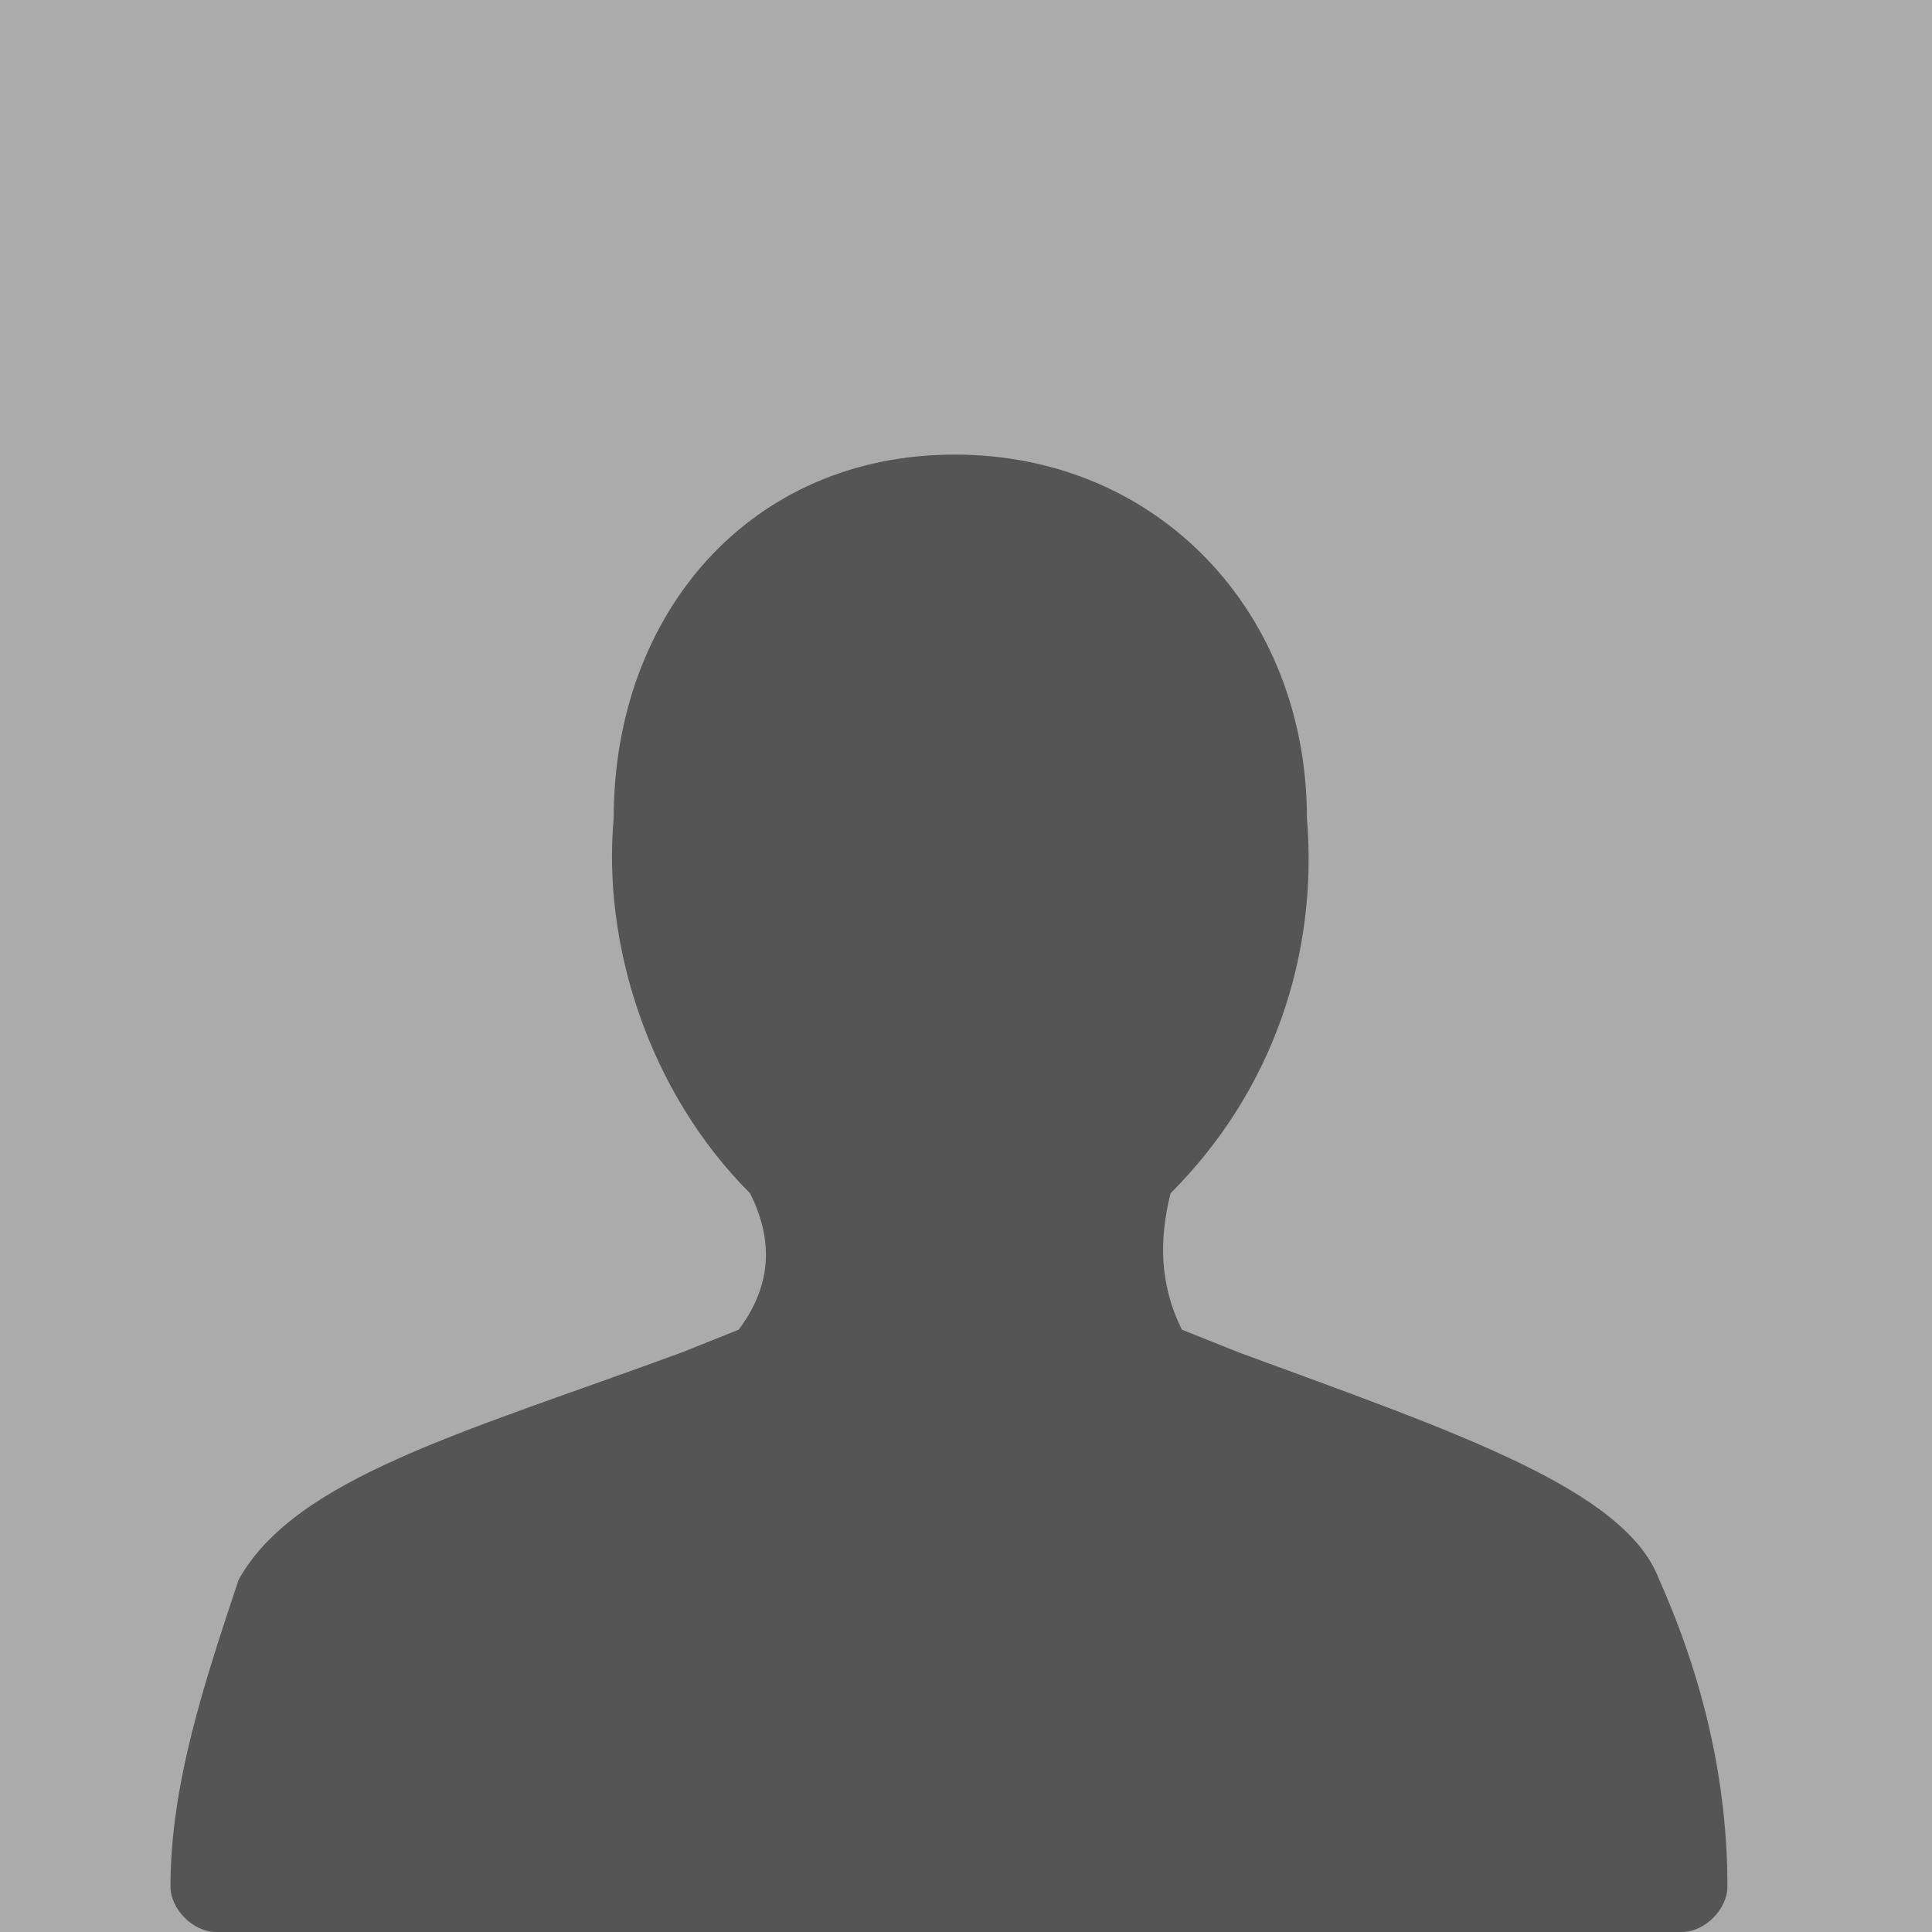
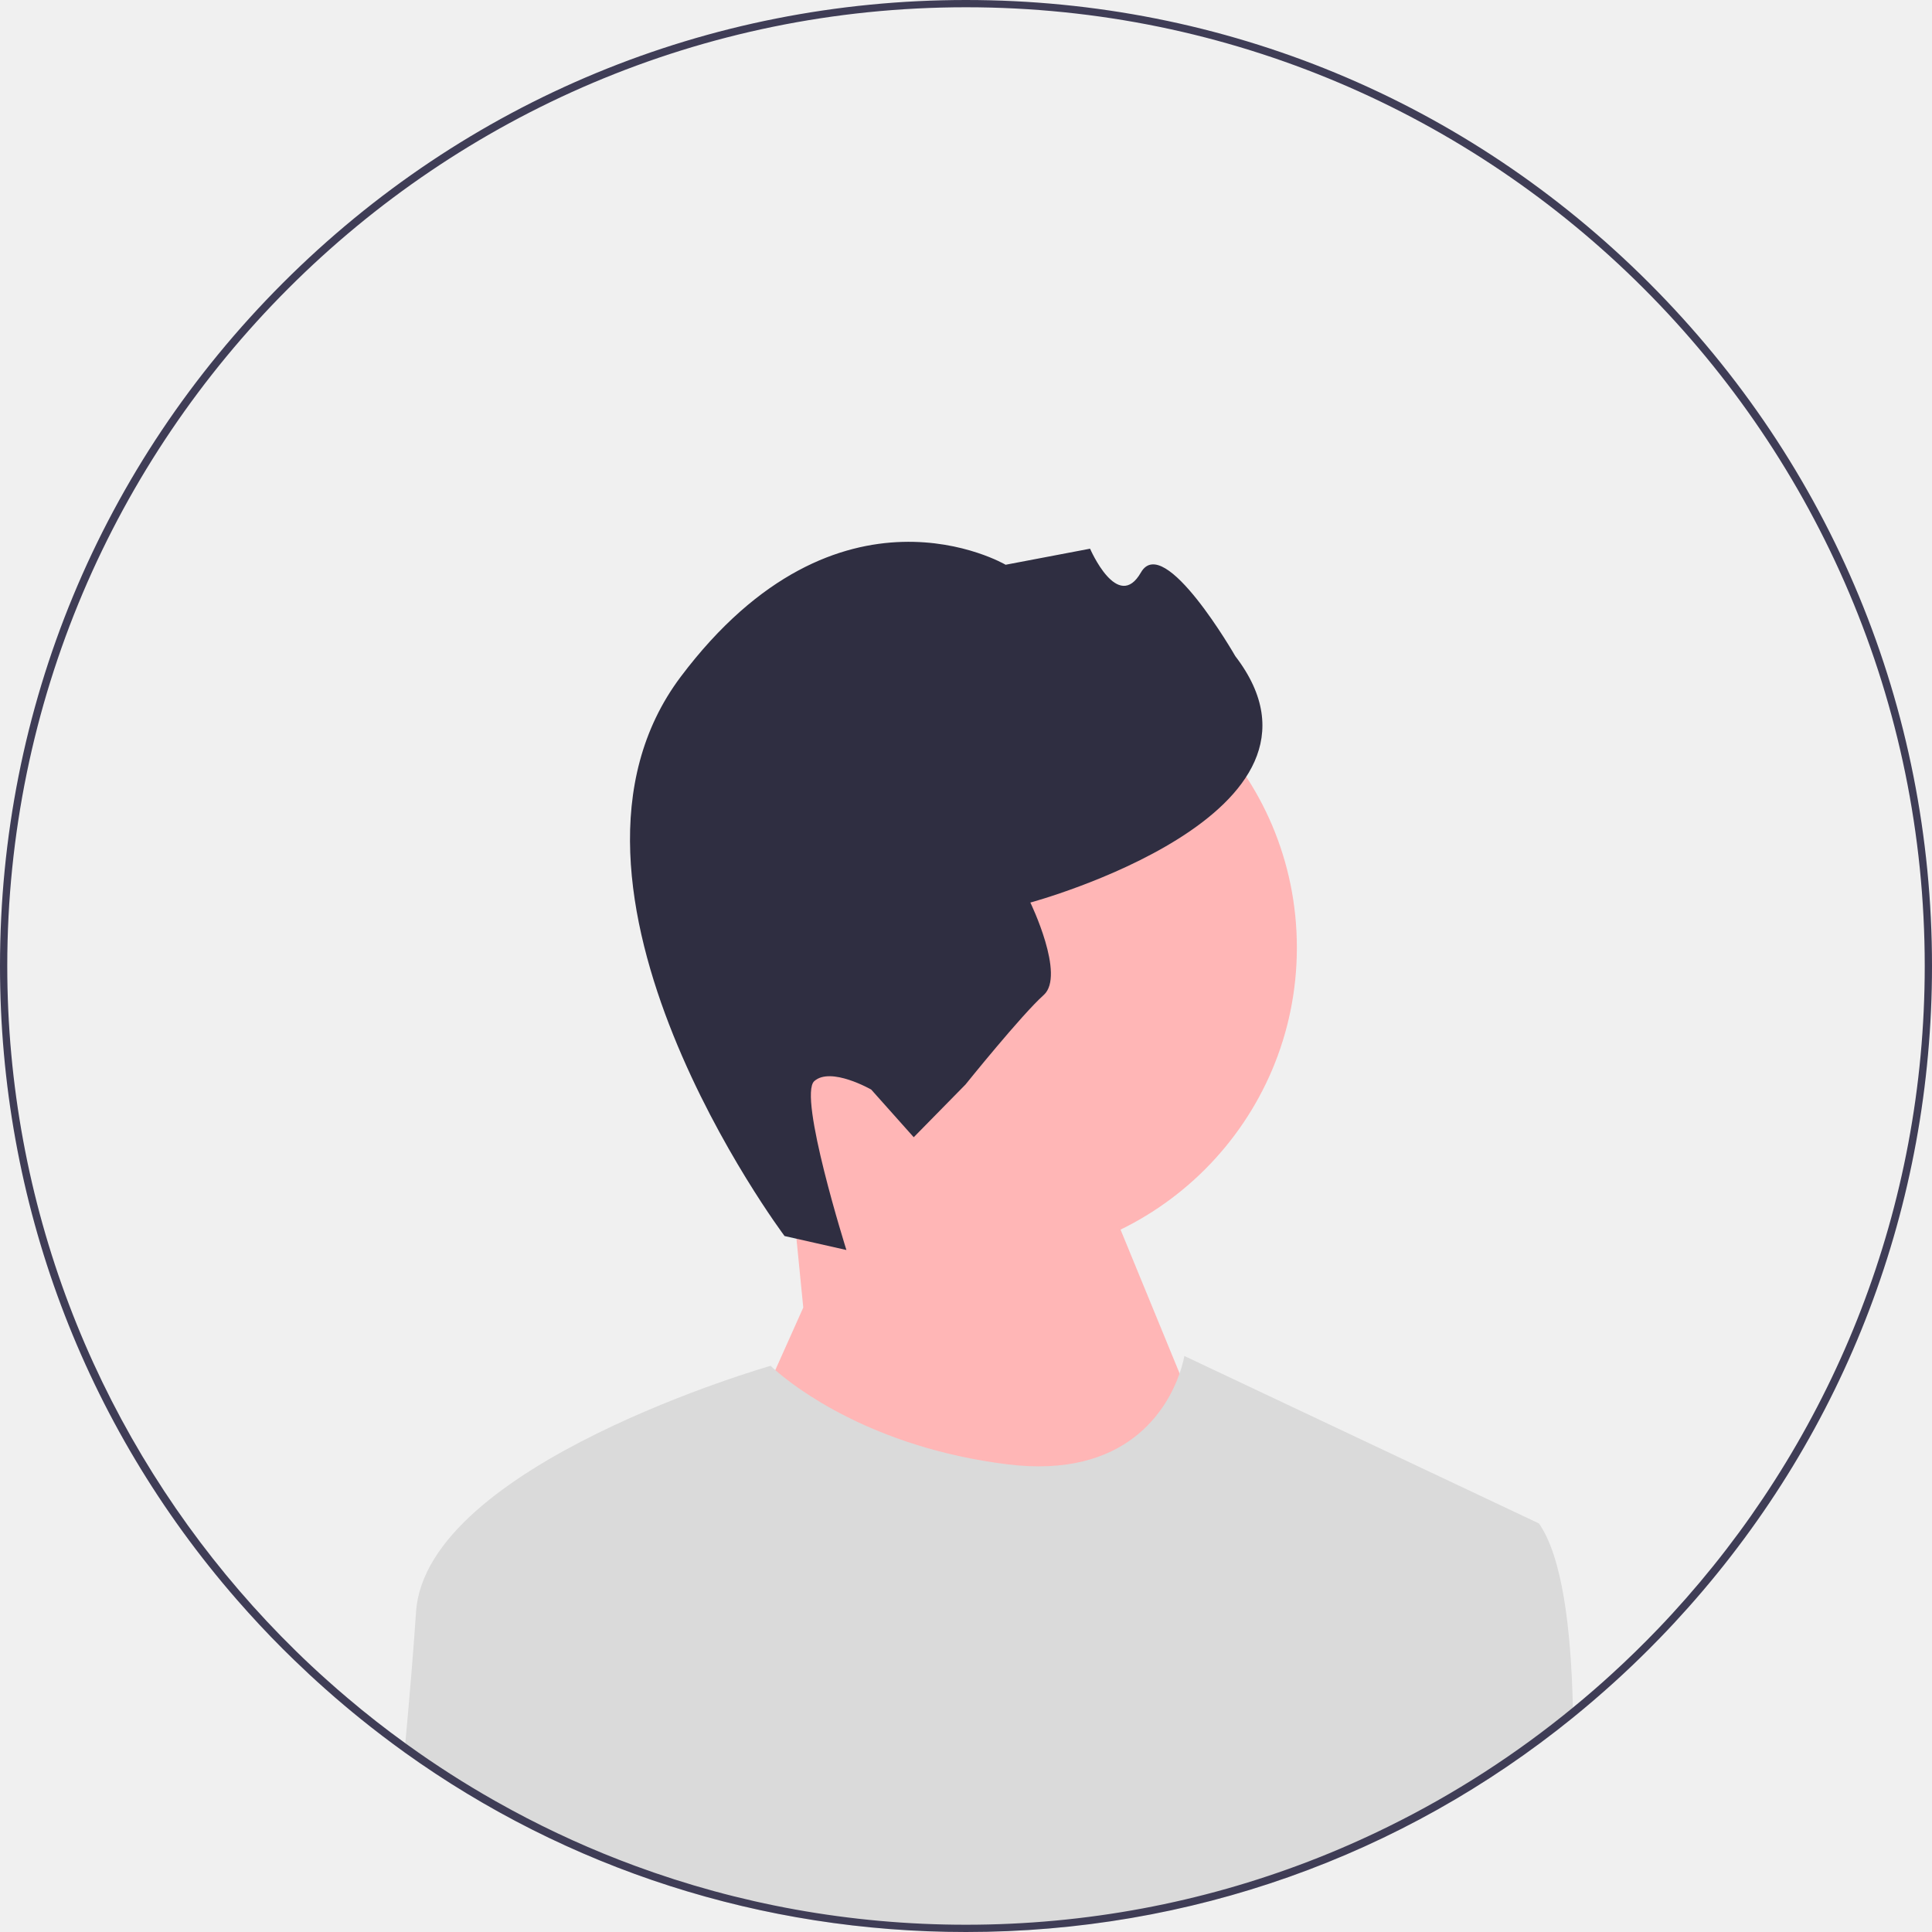
- <svg xmlns="http://www.w3.org/2000/svg" enable-background="new 0 0 17 17" viewBox="0 0 17 17">
-   <path d="m0 0h17v17h-17z" fill="#fff" />
-   <path d="m0 0h17v17h-17z" fill-opacity=".33" />
-   <path d="m10.9 11.9-.5-.2c-.2-.4-.2-.8-.1-1.2.9-.9 1.3-2.1 1.2-3.3 0-1.8-1.3-3.2-3.1-3.2s-3 1.4-3 3.2c-.1 1.1.3 2.4 1.2 3.3.2.4.2.8-.1 1.2l-.5.2c-1.9.7-3.4 1.1-3.9 2-.3.9-.6 1.8-.6 2.7 0 .2.2.4.4.4h12.9c.2 0 .4-.2.4-.4 0-.9-.2-1.8-.6-2.7-.3-.8-1.8-1.3-3.7-2z" fill-opacity=".5" />
+ <svg xmlns="http://www.w3.org/2000/svg" width="532" height="532" viewBox="0 0 532 532" role="img" artist="Katerina Limpitsouni" source="https://undraw.co/">
+   <circle cx="270.76" cy="260.934" r="86.349" fill="#ffb6b6" />
+   <polygon points="221.19 360.052 217.289 320.618 295.19 306.052 341.19 418.052 261.19 510.052 204.19 398.052 221.19 360.052" fill="#ffb6b6" />
+   <path d="m216.037,340.357l17.031,3.848s-13.388-42.455-8.844-46.508c4.544-4.053,15.68,2.333,15.68,2.333l11.702,13.12,14.254-14.512s15.475-19.242,21.534-24.646-3.673-25.464-3.673-25.464c0,0,89.892-24.239,56.443-67.84,0,0-19.611-34.185-25.997-23.049-6.386,11.136-14.002-6.55-14.002-6.55l-23.254,4.422s-45.894-27.06-89.453,30.83c-43.559,57.89,28.579,154.016,28.579,154.016h-0Z" fill="#2f2e41" />
+   <path d="m433.16,472.95c-47.19,38.26-105.57,59.05-167.16,59.05-56.24,0-109.81-17.34-154.62-49.48.08-.84.16-1.67.23-2.5,1.19-13,2.25-25.64,2.95-36.12,2.71-40.69,97.64-67.81,97.64-67.81,0,0,.43.43,1.29,1.18,5.24,4.6,26.51,21.28,63.81,25.94,33.26,4.16,44.21-15.57,47.52-25.02,1-2.88,1.3-4.81,1.3-4.81l97.64,46.11c6.37,9.1,8.86,28.7,9.35,50.73.02.91.04,1.81.05,2.73Z" fill="#dadada" />
+   <path d="m454.09,77.91C403.85,27.67,337.05,0,266,0S128.15,27.67,77.91,77.91C27.67,128.15,0,194.95,0,266c0,64.85,23.05,126.16,65.29,174.57,4.03,4.63,8.24,9.14,12.62,13.52,1.03,1.03,2.07,2.06,3.12,3.06,2.8,2.71,5.65,5.36,8.55,7.93,1.76,1.57,3.54,3.11,5.34,4.62,1.41,1.19,2.82,2.36,4.25,3.51.03.03.05.05.08.07,3.97,3.2,8.01,6.28,12.13,9.24,44.81,32.14,98.38,49.48,154.62,49.48,61.59,0,119.97-20.79,167.16-59.05,3.85-3.12,7.62-6.36,11.32-9.71,3.27-2.96,6.47-6.01,9.61-9.15.99-.99,1.98-1.99,2.95-3,2.7-2.78,5.32-5.61,7.88-8.48,43.37-48.72,67.08-110.84,67.08-176.61,0-71.05-27.67-137.85-77.91-188.09Zm10.18,362.21c-2.5,2.84-5.06,5.64-7.68,8.37-4.08,4.25-8.29,8.37-12.64,12.34-1.65,1.52-3.32,3-5.01,4.47-1.92,1.67-3.86,3.31-5.83,4.92-15.53,12.75-32.54,23.75-50.73,32.71-7.19,3.55-14.56,6.78-22.1,9.67-29.29,11.24-61.08,17.4-94.28,17.4-32.04,0-62.76-5.74-91.19-16.24-11.67-4.3-22.95-9.41-33.78-15.26-1.59-.86-3.17-1.73-4.74-2.62-8.26-4.68-16.25-9.79-23.92-15.31-.25-.18-.51-.37-.76-.55-5.46-3.94-10.77-8.09-15.9-12.45-1.88-1.59-3.74-3.2-5.57-4.85-2.98-2.65-5.9-5.38-8.75-8.18-5.4-5.29-10.56-10.8-15.49-16.53C26.09,391.77,2,331.65,2,266,2,120.43,120.43,2,266,2s264,118.43,264,264c0,66.66-24.83,127.62-65.73,174.12Z" fill="#3f3d56" />
</svg>
